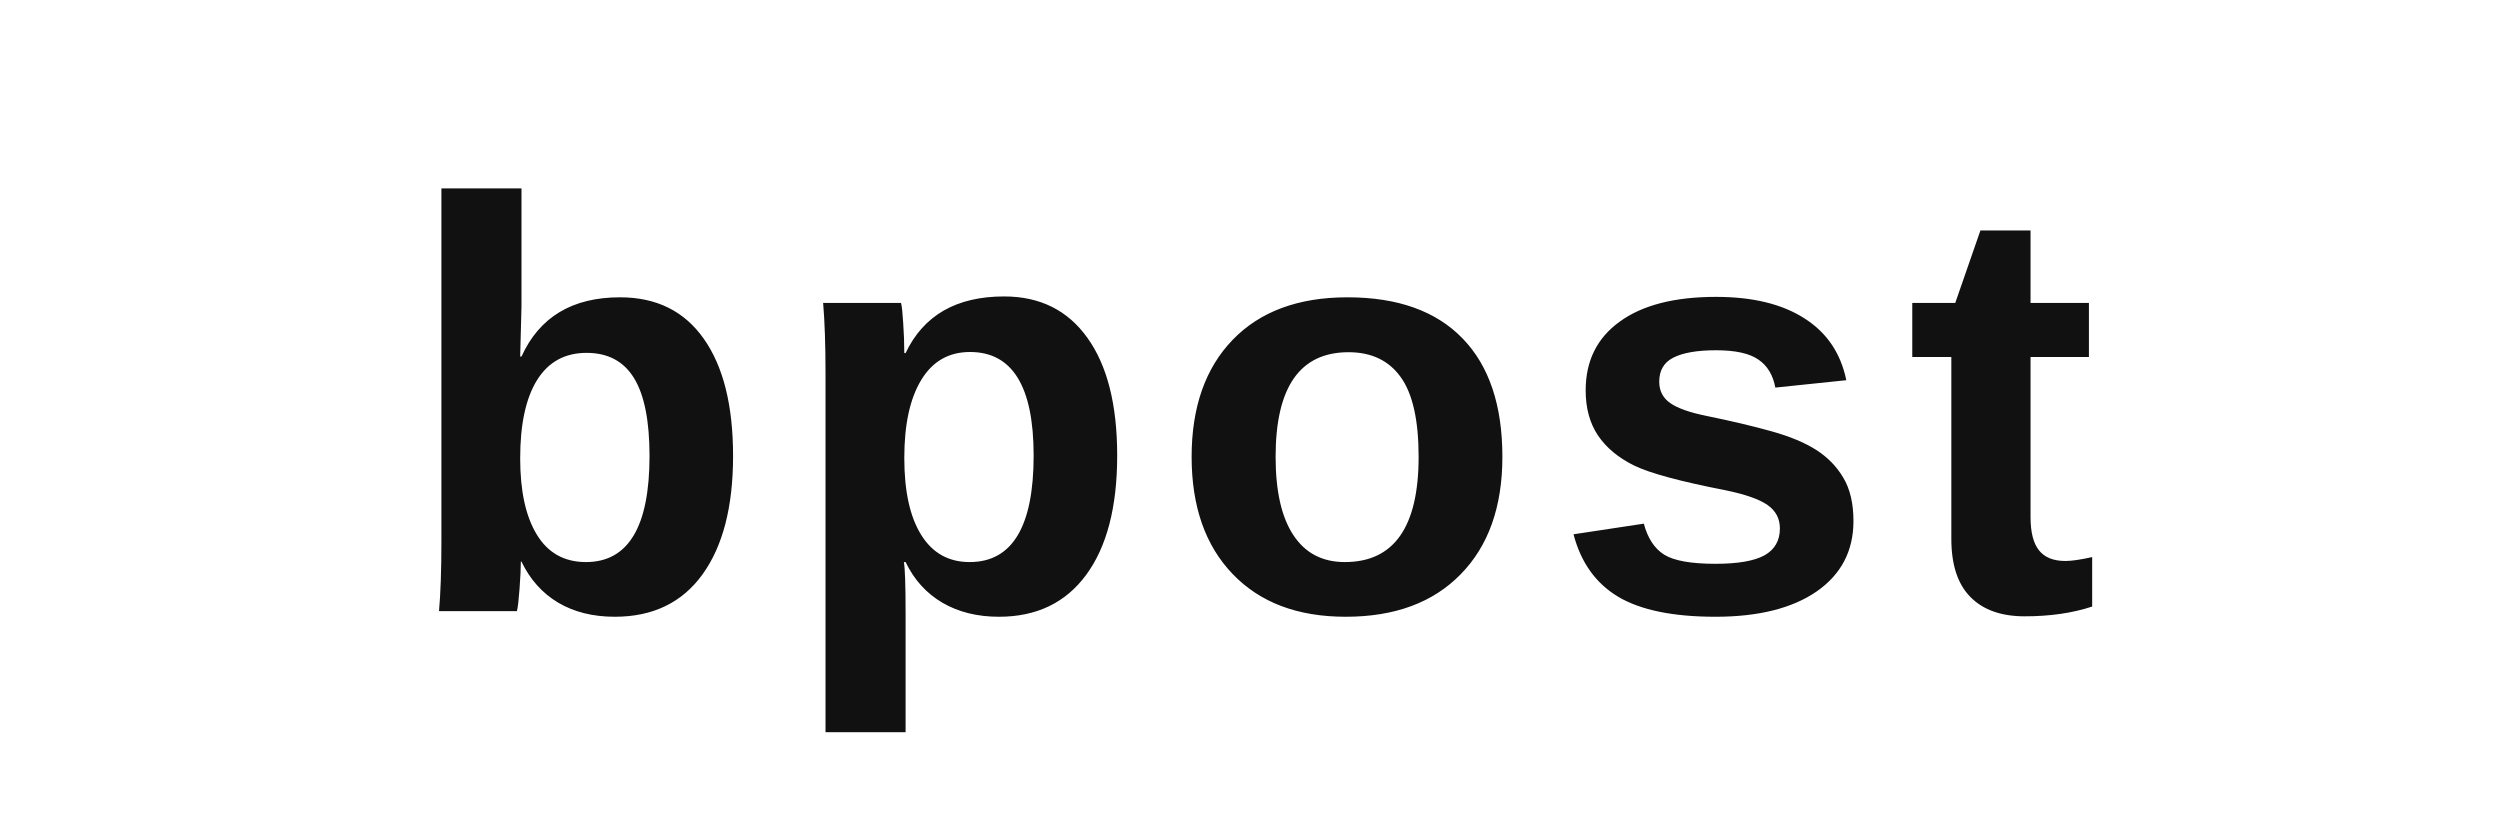
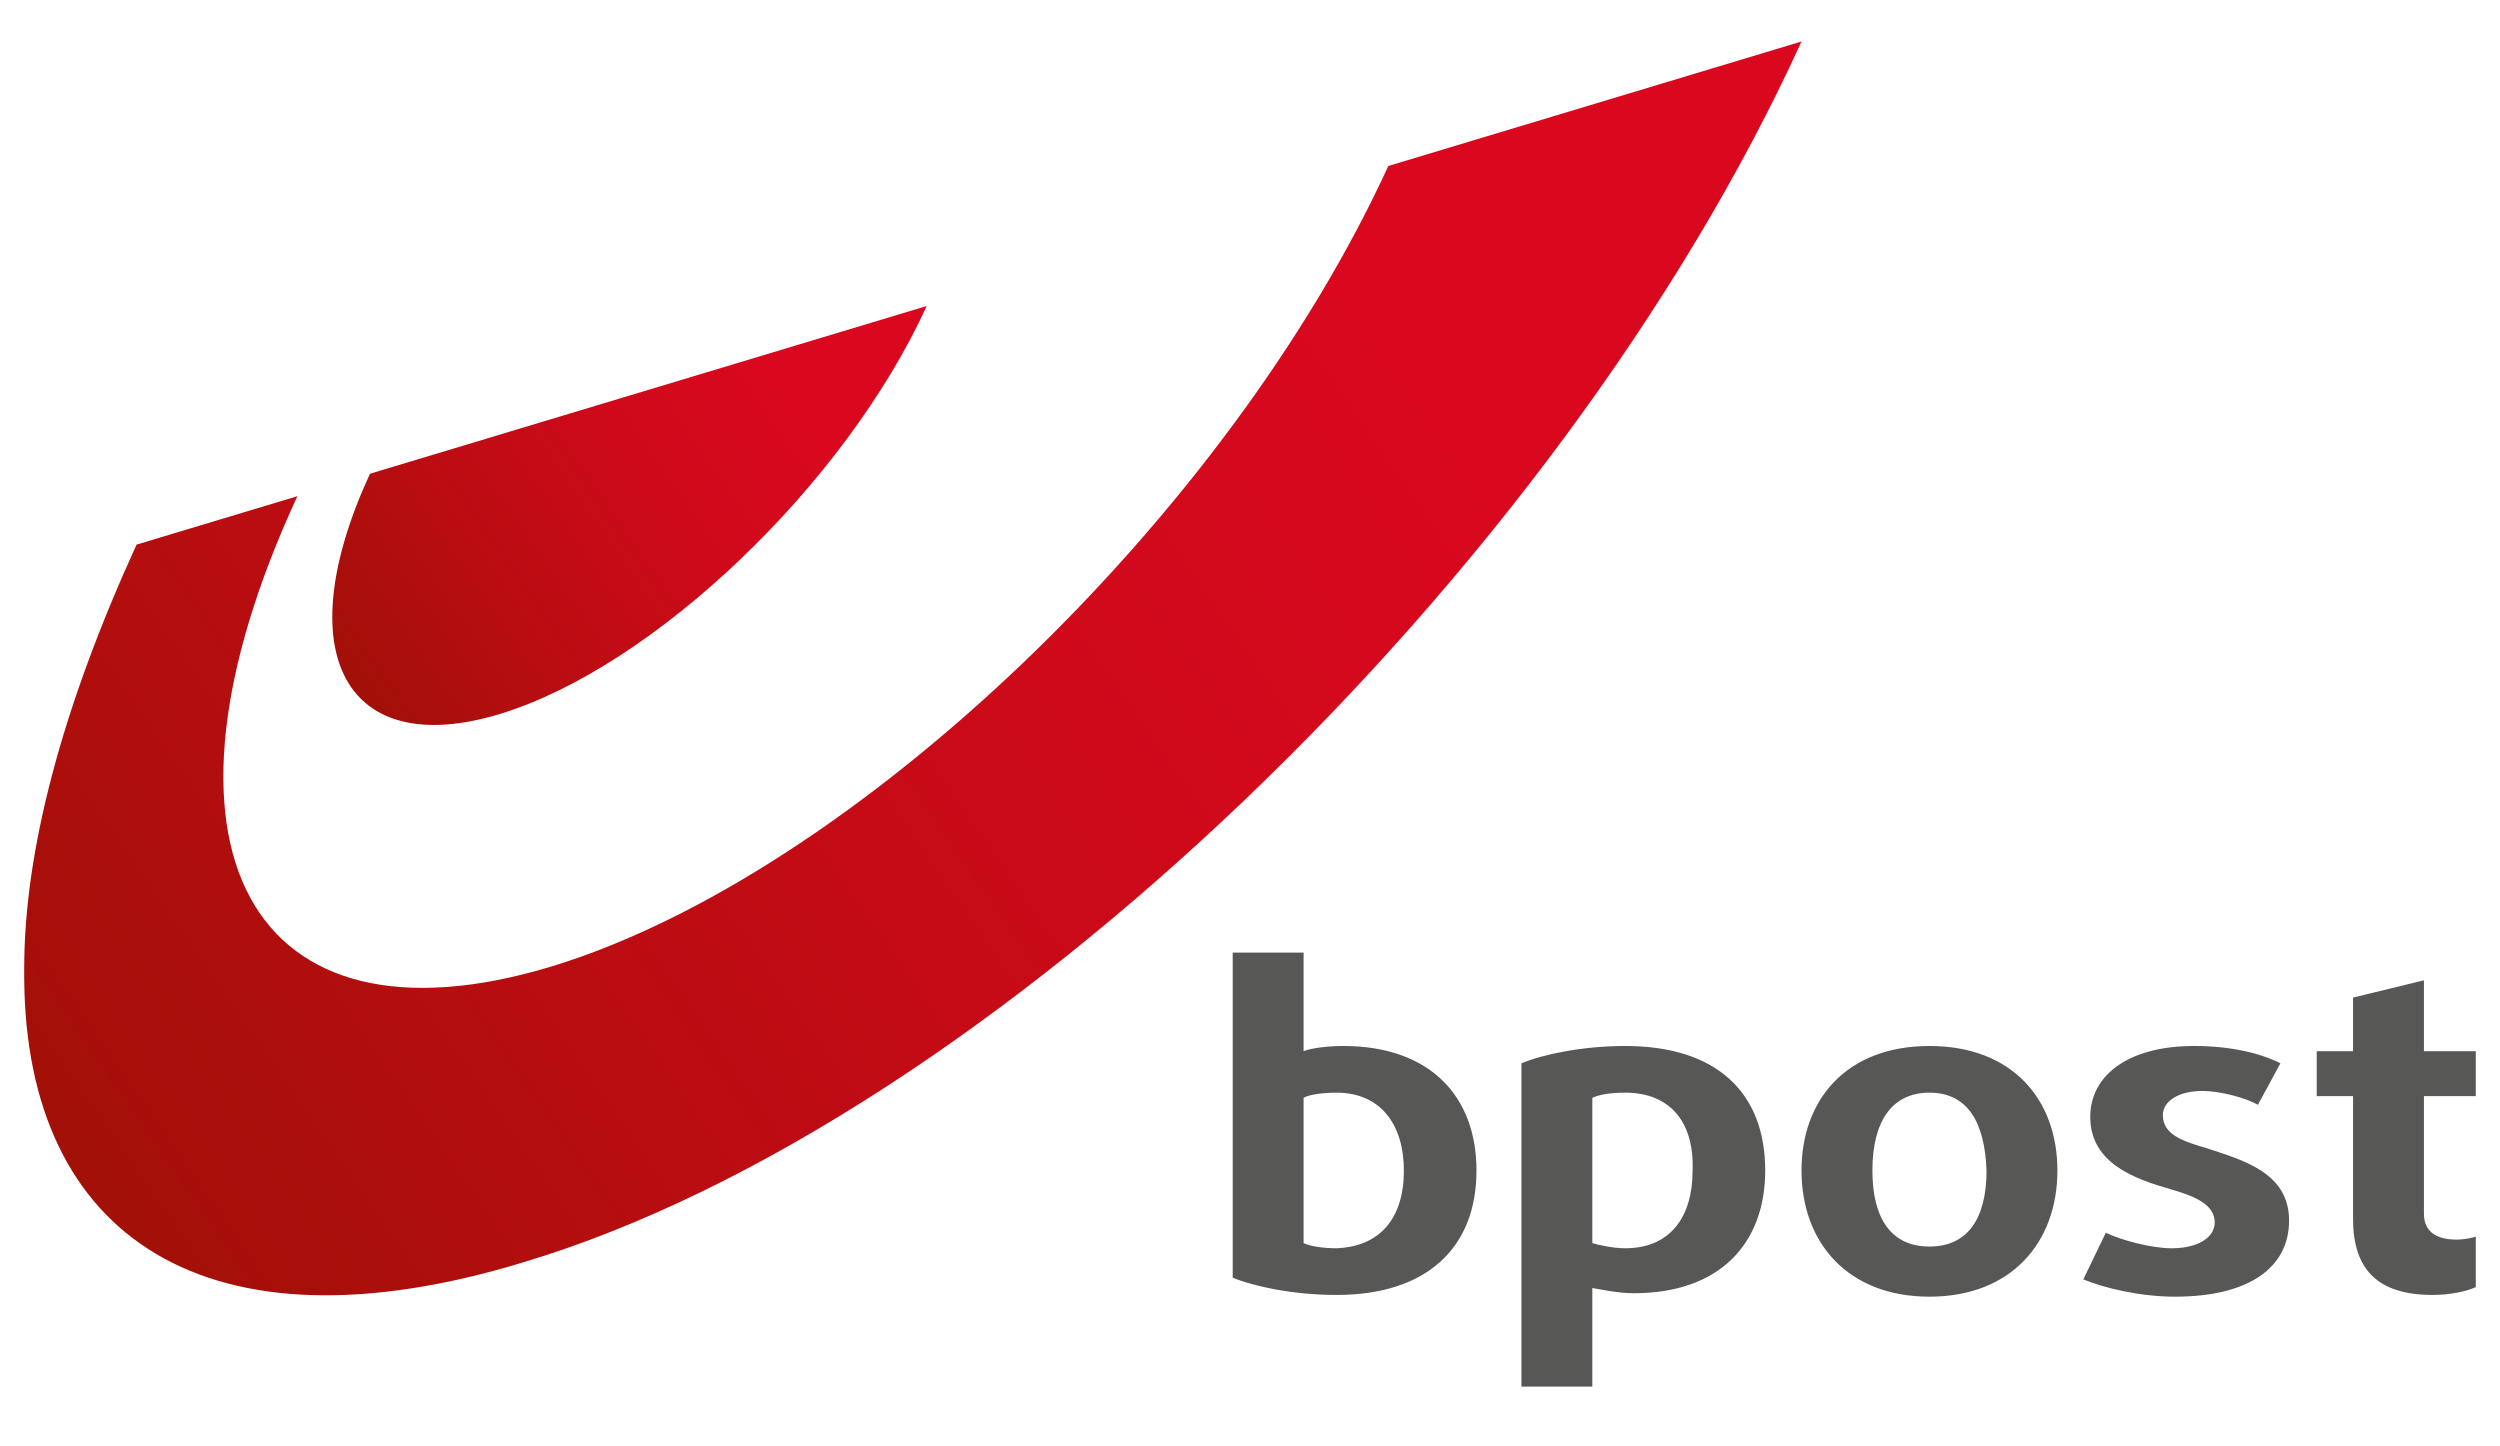
- <svg xmlns="http://www.w3.org/2000/svg" viewBox="0 0 180 60">
-   <text x="90" y="44" font-family="'Helvetica Neue', Arial, sans-serif" font-weight="700" font-size="42" fill="#111" text-anchor="middle" letter-spacing="2">bpost</text>
+ <svg xmlns="http://www.w3.org/2000/svg" xmlns:xlink="http://www.w3.org/1999/xlink" version="1.1" id="Layer_1" x="0px" y="0px" viewBox="0 0 144.6 83.6" style="enable-background:new 0 0 144.6 83.6;" xml:space="preserve">
+   <style type="text/css">
+ 	.st0{clip-path:url(#SVGID_2_);fill:url(#SVGID_3_);}
+ 	.st1{clip-path:url(#SVGID_5_);fill:url(#SVGID_6_);}
+ 	.st2{clip-path:url(#SVGID_8_);fill:#575756;}
+ </style>
+   <g>
+     <defs>
+       <path id="SVGID_1_" d="M80.3,9.6c-9.3,20.3-31,41-48.4,46.3C14.4,61.2,7.8,49,17.2,28.7l-9.3,2.8C3.6,40.9,1.4,49.2,1.4,56v0.6    c0.1,15,10.6,22,28.9,16.4C57,65,90.1,33.3,104.2,2.4L80.3,9.6z" />
+     </defs>
+     <clipPath id="SVGID_2_">
+       <use xlink:href="#SVGID_1_" style="overflow:visible;" />
+     </clipPath>
+     <linearGradient id="SVGID_3_" gradientUnits="userSpaceOnUse" x1="-242.363" y1="456.72" x2="-241.363" y2="456.72" gradientTransform="matrix(97.831 -68.502 -68.502 -97.831 55004.176 28151.303)">
+       <stop offset="0" style="stop-color:#A21007" />
+       <stop offset="0.244" style="stop-color:#B90D11" />
+       <stop offset="0.555" style="stop-color:#D0091B" />
+       <stop offset="0.75" style="stop-color:#D9081F" />
+       <stop offset="1" style="stop-color:#D9081F" />
+     </linearGradient>
+     <polygon class="st0" points="-34.4,27.5 70.4,-45.9 140,53.6 35.2,126.9  " />
+   </g>
+   <g>
+     <defs>
+       <path id="SVGID_4_" d="M21.4,27.4c-4.8,10.4-1.4,16.6,7.5,13.9c8.9-2.7,20-13.3,24.7-23.6L21.4,27.4z" />
+     </defs>
+     <clipPath id="SVGID_5_">
+       <use xlink:href="#SVGID_4_" style="overflow:visible;" />
+     </clipPath>
+     <linearGradient id="SVGID_6_" gradientUnits="userSpaceOnUse" x1="-243.417" y1="450.229" x2="-242.417" y2="450.229" gradientTransform="matrix(32.7217 -22.912 -22.912 -32.7217 18301.598 9195.819)">
+       <stop offset="0" style="stop-color:#A21007" />
+       <stop offset="0.244" style="stop-color:#B90D11" />
+       <stop offset="0.555" style="stop-color:#D0091B" />
+       <stop offset="0.75" style="stop-color:#D9081F" />
+       <stop offset="1" style="stop-color:#D9081F" />
+     </linearGradient>
+     <polygon class="st1" points="4.2,26.3 41.4,0.3 65.9,35.3 28.8,61.4  " />
+   </g>
+   <g>
+     <defs>
+       <rect id="SVGID_7_" x="1.4" y="2.4" width="141.8" height="80.8" />
+     </defs>
+     <clipPath id="SVGID_8_">
+       <use xlink:href="#SVGID_7_" style="overflow:visible;" />
+     </clipPath>
+     <path class="st2" d="M94.5,74.8c-0.9,0-1.8-0.2-2.4-0.3v5.7H88V61.5c1.2-0.5,3.5-1,6-1c5.3,0,8.1,2.7,8.1,7.2   C102.1,71.9,99.5,74.8,94.5,74.8 M94,63.2c-0.8,0-1.5,0.1-1.9,0.3v8.4c0.3,0.1,1.2,0.3,1.9,0.3c2.6,0,3.9-1.8,3.9-4.5   C98,64.9,96.6,63.2,94,63.2 M111.6,75c-4.7,0-7.4-3.1-7.4-7.3c0-4.1,2.6-7.2,7.4-7.2c4.8,0,7.4,3.1,7.4,7.2   C119,71.9,116.3,75,111.6,75 M111.6,63.2c-2.2,0-3.3,1.7-3.3,4.5c0,2.8,1.1,4.4,3.3,4.4c2.2,0,3.3-1.6,3.3-4.4   C114.8,64.9,113.8,63.2,111.6,63.2 M125.8,75c-2,0-4.1-0.5-5.3-1l1.3-2.7c0.8,0.4,2.6,0.9,3.8,0.9c1.5,0,2.5-0.6,2.5-1.5   c0-1-1.1-1.5-2.5-1.9c-2.1-0.6-4.7-1.5-4.7-4.2c0-2.4,2.2-4.1,6-4.1c2.1,0,3.8,0.4,5,1l-1.3,2.4c-0.7-0.4-2.2-0.8-3.2-0.8   c-1.4,0-2.3,0.6-2.3,1.4c0,1.1,1.1,1.5,2.5,1.9c2.1,0.7,4.8,1.4,4.8,4.2C132.4,73.3,130.1,75,125.8,75 M140.7,74.9   c-3.2,0-4.6-1.5-4.6-4.4v-7.1H134v-2.6h2.1v-3.1l4.1-1v4.1h3.1v2.6h-3.1v6.8c0,1.1,0.8,1.5,1.9,1.5c0.4,0,0.9-0.1,1.2-0.2v2.9   C142.7,74.7,141.7,74.9,140.7,74.9 M85.4,67.7c0,4.5-2.9,7.2-8.1,7.2c-2.5,0-4.8-0.5-6-1V55.1h4.1v5.7c0.5-0.2,1.5-0.3,2.3-0.3   C82.7,60.5,85.4,63.4,85.4,67.7 M81.2,67.7c0-2.6-1.3-4.5-3.9-4.5c-0.7,0-1.6,0.1-1.9,0.3v8.4c0.4,0.2,1.2,0.3,1.9,0.3   C79.8,72.1,81.2,70.5,81.2,67.7" />
+   </g>
</svg>
